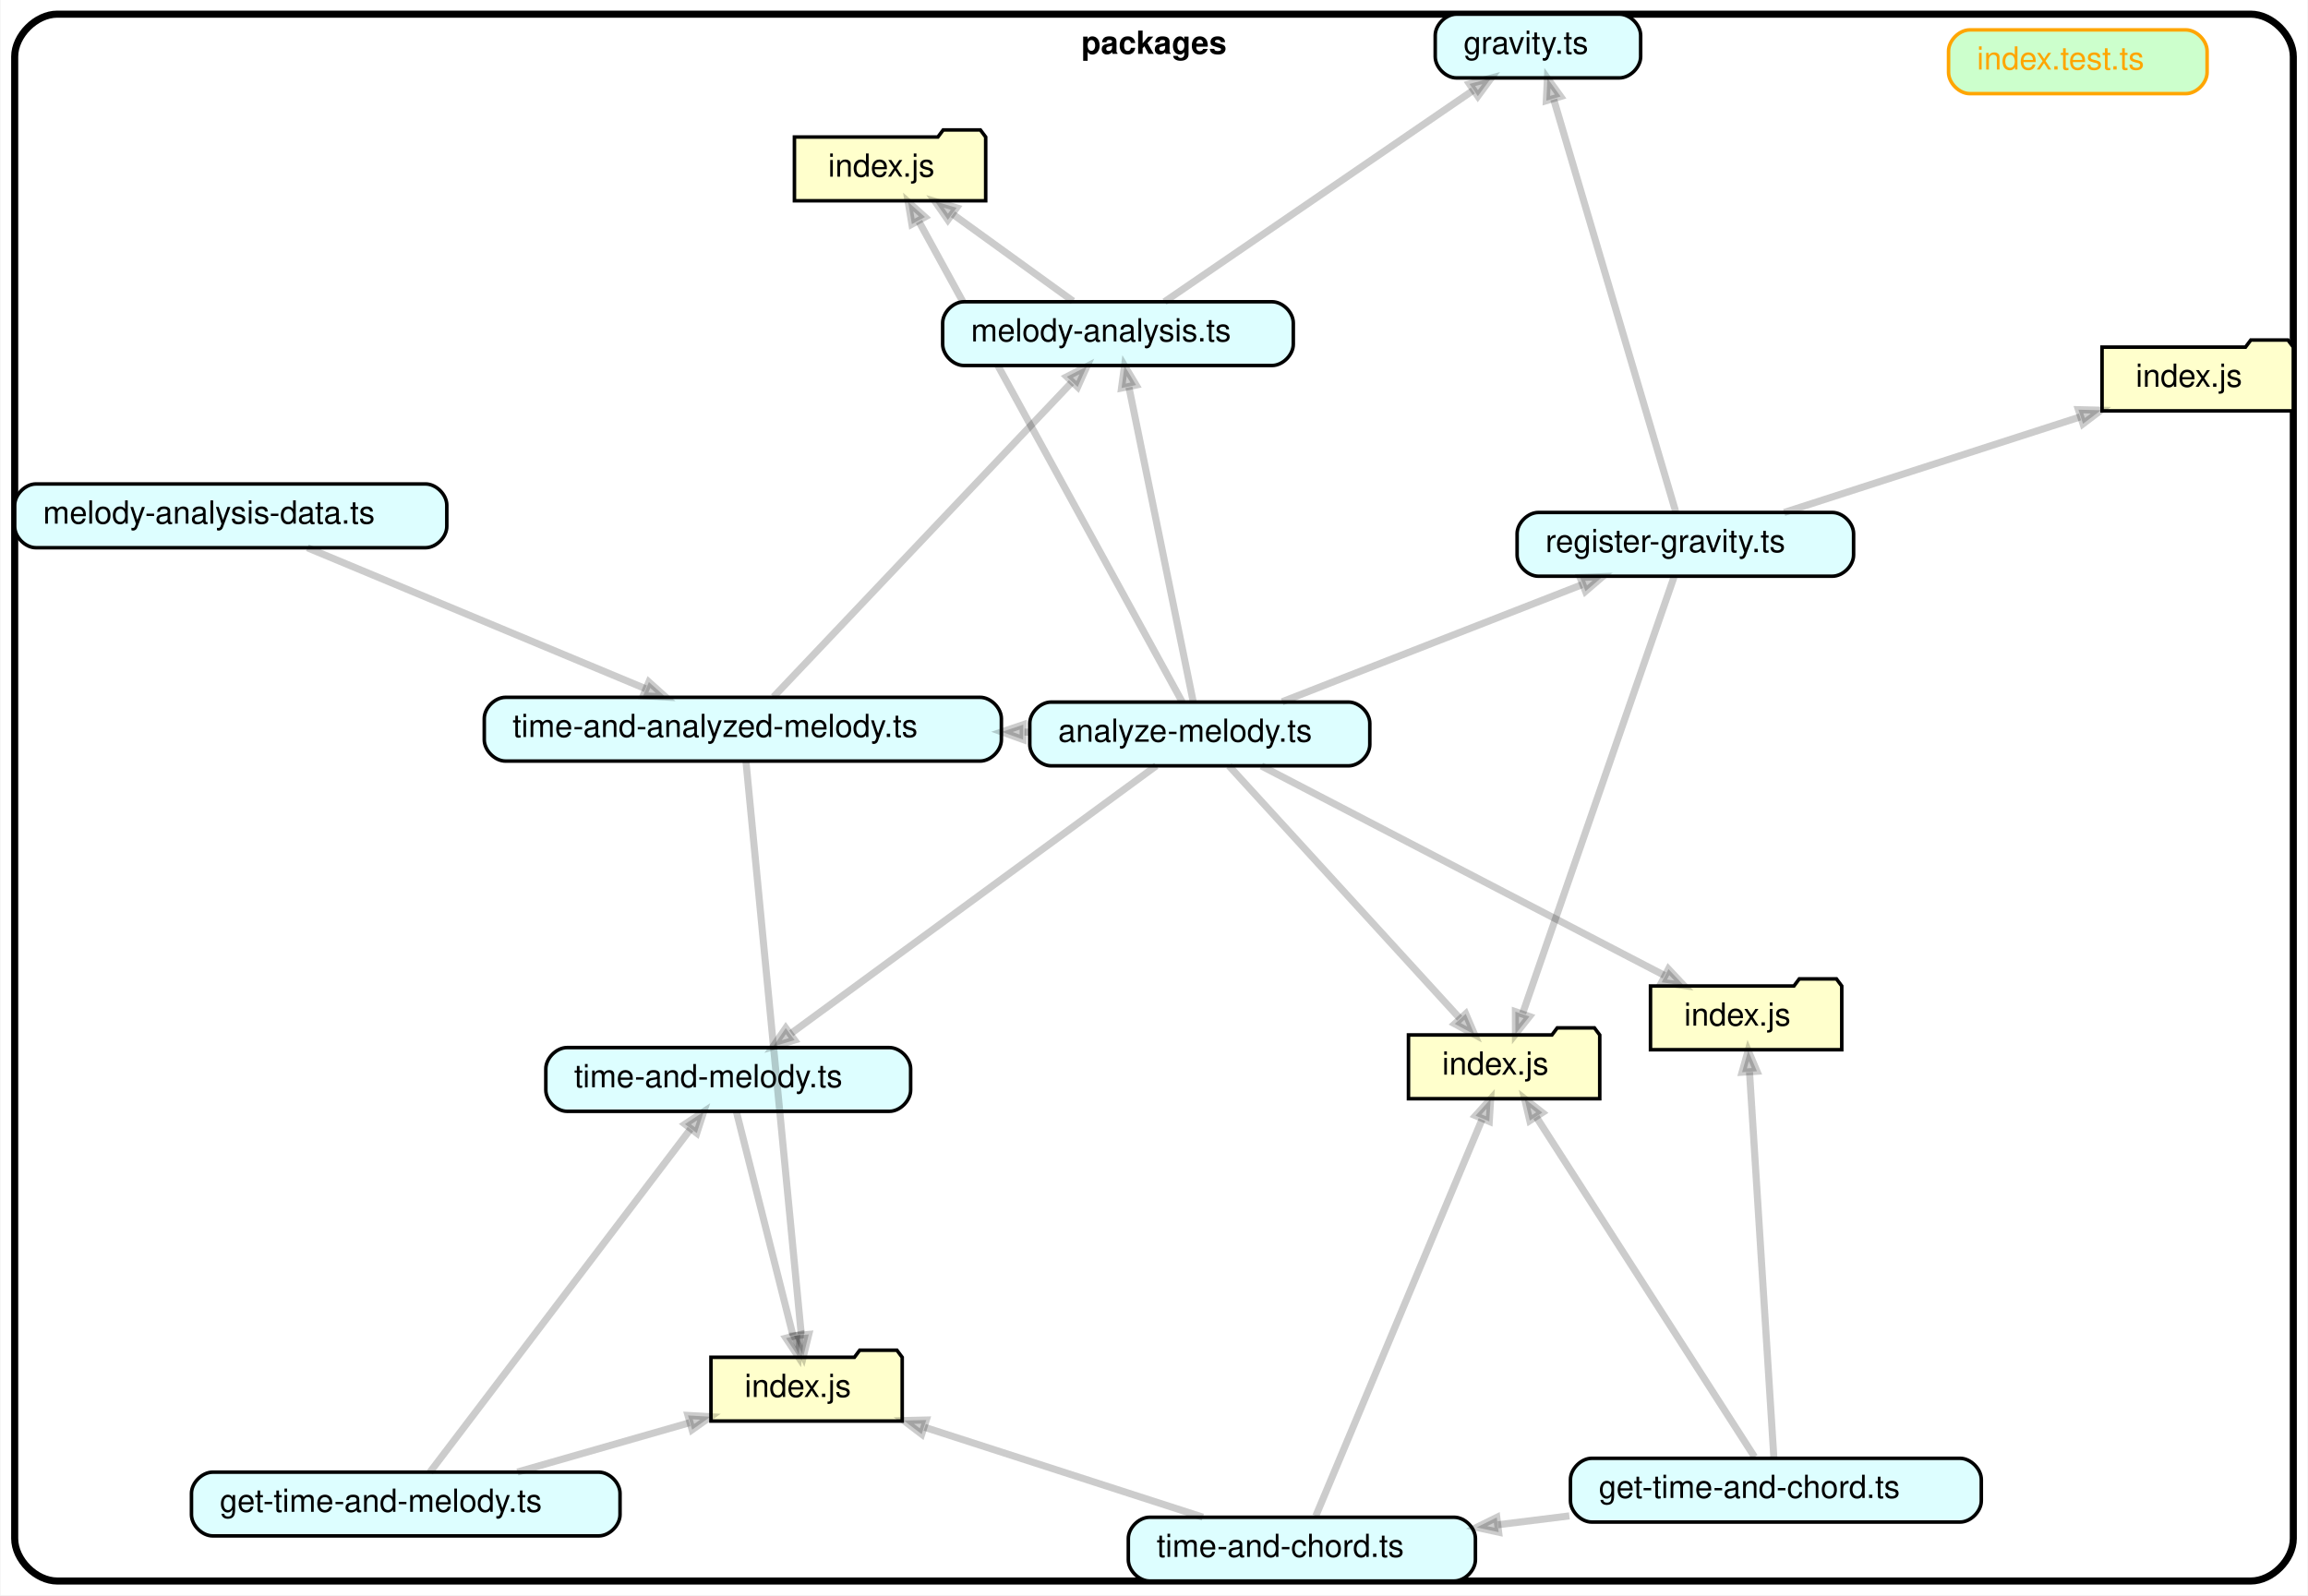
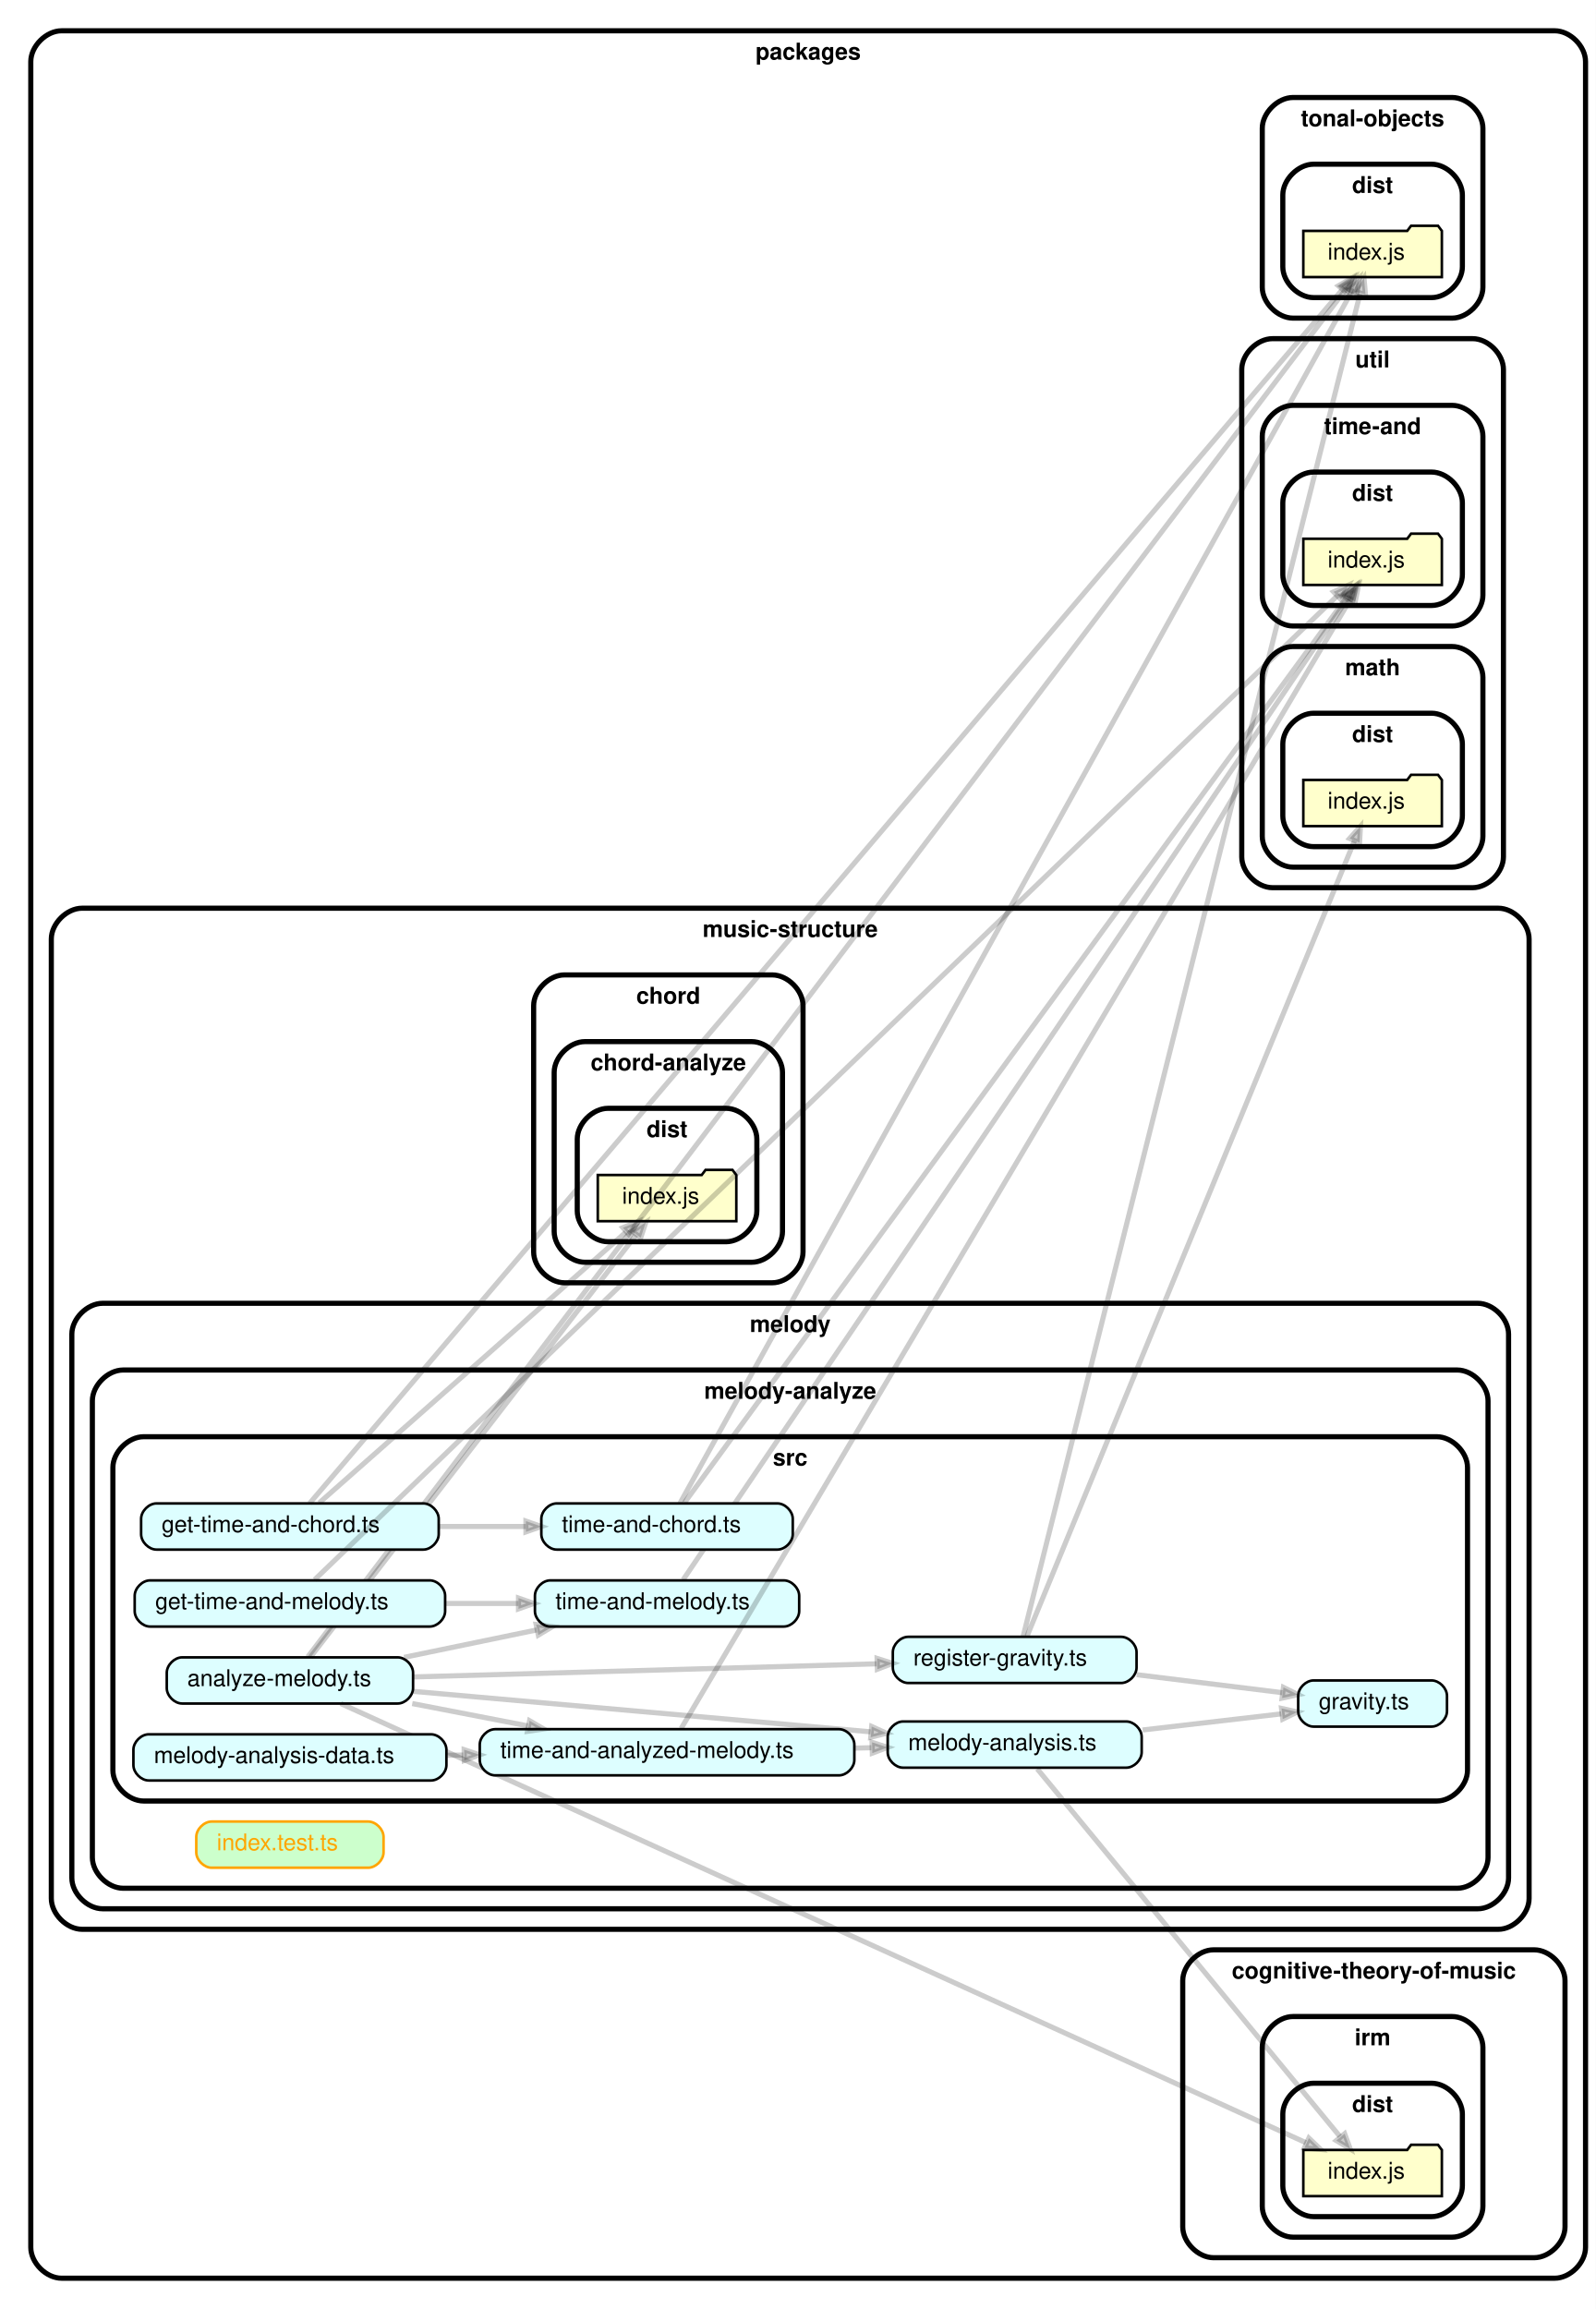
- <svg xmlns="http://www.w3.org/2000/svg" xmlns:xlink="http://www.w3.org/1999/xlink" width="651pt" height="450pt" viewBox="0.00 0.00 651.34 450.44">
-   <g id="graph0" class="graph" transform="scale(1 1) rotate(0) translate(4 446.44)">
-     <polygon fill="white" stroke="transparent" points="-4,4 -4,-446.44 647.34,-446.44 647.34,4 -4,4" />
+ <svg xmlns="http://www.w3.org/2000/svg" xmlns:xlink="http://www.w3.org/1999/xlink" width="622pt" height="900pt" viewBox="0.00 0.00 622.00 900.00">
+   <g id="graph0" class="graph" transform="scale(1 1) rotate(0) translate(4 896)">
+     <polygon fill="white" stroke="transparent" points="-4,4 -4,-896 618,-896 618,4 -4,4" />
    <g id="clust1" class="cluster">
-       <path fill="#ffffff" stroke="black" stroke-width="2" d="M12,0C12,0 631.34,0 631.34,0 637.34,0 643.34,-6 643.34,-12 643.34,-12 643.34,-430.44 643.34,-430.44 643.34,-436.44 637.34,-442.44 631.34,-442.44 631.34,-442.44 12,-442.44 12,-442.44 6,-442.44 0,-436.44 0,-430.44 0,-430.44 0,-12 0,-12 0,-6 6,0 12,0" />
-       <text text-anchor="middle" x="321.67" y="-431.24" font-family="Helvetica,sans-Serif" font-weight="bold" font-size="9.00">packages</text>
+       <path fill="#ffffff" stroke="black" stroke-width="2" d="M20,-8C20,-8 602,-8 602,-8 608,-8 614,-14 614,-20 614,-20 614,-872 614,-872 614,-878 608,-884 602,-884 602,-884 20,-884 20,-884 14,-884 8,-878 8,-872 8,-872 8,-20 8,-20 8,-14 14,-8 20,-8" />
+       <text text-anchor="middle" x="311" y="-872.8" font-family="Helvetica,sans-Serif" font-weight="bold" font-size="9.00">packages</text>
+     </g>
+     <g id="clust2" class="cluster">
+       <path fill="#ffffff" stroke="black" stroke-width="2" d="M469,-16C469,-16 594,-16 594,-16 600,-16 606,-22 606,-28 606,-28 606,-124 606,-124 606,-130 600,-136 594,-136 594,-136 469,-136 469,-136 463,-136 457,-130 457,-124 457,-124 457,-28 457,-28 457,-22 463,-16 469,-16" />
+       <text text-anchor="middle" x="531.5" y="-124.8" font-family="Helvetica,sans-Serif" font-weight="bold" font-size="9.00">cognitive-theory-of-music</text>
+     </g>
+     <g id="clust3" class="cluster">
+       <path fill="#ffffff" stroke="black" stroke-width="2" d="M500,-24C500,-24 562,-24 562,-24 568,-24 574,-30 574,-36 574,-36 574,-98 574,-98 574,-104 568,-110 562,-110 562,-110 500,-110 500,-110 494,-110 488,-104 488,-98 488,-98 488,-36 488,-36 488,-30 494,-24 500,-24" />
+       <text text-anchor="middle" x="531" y="-98.8" font-family="Helvetica,sans-Serif" font-weight="bold" font-size="9.00">irm</text>
+     </g>
+     <g id="clust4" class="cluster">
+       <path fill="#ffffff" stroke="black" stroke-width="2" d="M508,-32C508,-32 554,-32 554,-32 560,-32 566,-38 566,-44 566,-44 566,-72 566,-72 566,-78 560,-84 554,-84 554,-84 508,-84 508,-84 502,-84 496,-78 496,-72 496,-72 496,-44 496,-44 496,-38 502,-32 508,-32" />
+       <text text-anchor="middle" x="531" y="-72.8" font-family="Helvetica,sans-Serif" font-weight="bold" font-size="9.00">dist</text>
+     </g>
+     <g id="clust5" class="cluster">
+       <path fill="#ffffff" stroke="black" stroke-width="2" d="M28,-144C28,-144 580,-144 580,-144 586,-144 592,-150 592,-156 592,-156 592,-530 592,-530 592,-536 586,-542 580,-542 580,-542 28,-542 28,-542 22,-542 16,-536 16,-530 16,-530 16,-156 16,-156 16,-150 22,-144 28,-144" />
+       <text text-anchor="middle" x="304" y="-530.8" font-family="Helvetica,sans-Serif" font-weight="bold" font-size="9.00">music-structure</text>
+     </g>
+     <g id="clust6" class="cluster">
+       <path fill="#ffffff" stroke="black" stroke-width="2" d="M216,-396C216,-396 297,-396 297,-396 303,-396 309,-402 309,-408 309,-408 309,-504 309,-504 309,-510 303,-516 297,-516 297,-516 216,-516 216,-516 210,-516 204,-510 204,-504 204,-504 204,-408 204,-408 204,-402 210,-396 216,-396" />
+       <text text-anchor="middle" x="256.5" y="-504.8" font-family="Helvetica,sans-Serif" font-weight="bold" font-size="9.00">chord</text>
+     </g>
+     <g id="clust7" class="cluster">
+       <path fill="#ffffff" stroke="black" stroke-width="2" d="M224,-404C224,-404 289,-404 289,-404 295,-404 301,-410 301,-416 301,-416 301,-478 301,-478 301,-484 295,-490 289,-490 289,-490 224,-490 224,-490 218,-490 212,-484 212,-478 212,-478 212,-416 212,-416 212,-410 218,-404 224,-404" />
+       <text text-anchor="middle" x="256.5" y="-478.8" font-family="Helvetica,sans-Serif" font-weight="bold" font-size="9.00">chord-analyze</text>
+     </g>
+     <g id="clust8" class="cluster">
+       <path fill="#ffffff" stroke="black" stroke-width="2" d="M233,-412C233,-412 279,-412 279,-412 285,-412 291,-418 291,-424 291,-424 291,-452 291,-452 291,-458 285,-464 279,-464 279,-464 233,-464 233,-464 227,-464 221,-458 221,-452 221,-452 221,-424 221,-424 221,-418 227,-412 233,-412" />
+       <text text-anchor="middle" x="256" y="-452.8" font-family="Helvetica,sans-Serif" font-weight="bold" font-size="9.00">dist</text>
+     </g>
+     <g id="clust9" class="cluster">
+       <path fill="#ffffff" stroke="black" stroke-width="2" d="M36,-152C36,-152 572,-152 572,-152 578,-152 584,-158 584,-164 584,-164 584,-376 584,-376 584,-382 578,-388 572,-388 572,-388 36,-388 36,-388 30,-388 24,-382 24,-376 24,-376 24,-164 24,-164 24,-158 30,-152 36,-152" />
+       <text text-anchor="middle" x="304" y="-376.8" font-family="Helvetica,sans-Serif" font-weight="bold" font-size="9.00">melody</text>
+     </g>
+     <g id="clust10" class="cluster">
+       <path fill="#ffffff" stroke="black" stroke-width="2" d="M44,-160C44,-160 564,-160 564,-160 570,-160 576,-166 576,-172 576,-172 576,-350 576,-350 576,-356 570,-362 564,-362 564,-362 44,-362 44,-362 38,-362 32,-356 32,-350 32,-350 32,-172 32,-172 32,-166 38,-160 44,-160" />
+       <text text-anchor="middle" x="304" y="-350.8" font-family="Helvetica,sans-Serif" font-weight="bold" font-size="9.00">melody-analyze</text>
+     </g>
+     <g id="clust11" class="cluster">
+       <path fill="#ffffff" stroke="black" stroke-width="2" d="M52,-194C52,-194 556,-194 556,-194 562,-194 568,-200 568,-206 568,-206 568,-324 568,-324 568,-330 562,-336 556,-336 556,-336 52,-336 52,-336 46,-336 40,-330 40,-324 40,-324 40,-206 40,-206 40,-200 46,-194 52,-194" />
+       <text text-anchor="middle" x="304" y="-324.8" font-family="Helvetica,sans-Serif" font-weight="bold" font-size="9.00">src</text>
+     </g>
+     <g id="clust12" class="cluster">
+       <path fill="#ffffff" stroke="black" stroke-width="2" d="M500,-772C500,-772 562,-772 562,-772 568,-772 574,-778 574,-784 574,-784 574,-846 574,-846 574,-852 568,-858 562,-858 562,-858 500,-858 500,-858 494,-858 488,-852 488,-846 488,-846 488,-784 488,-784 488,-778 494,-772 500,-772" />
+       <text text-anchor="middle" x="531" y="-846.8" font-family="Helvetica,sans-Serif" font-weight="bold" font-size="9.00">tonal-objects</text>
+     </g>
+     <g id="clust13" class="cluster">
+       <path fill="#ffffff" stroke="black" stroke-width="2" d="M508,-780C508,-780 554,-780 554,-780 560,-780 566,-786 566,-792 566,-792 566,-820 566,-820 566,-826 560,-832 554,-832 554,-832 508,-832 508,-832 502,-832 496,-826 496,-820 496,-820 496,-792 496,-792 496,-786 502,-780 508,-780" />
+       <text text-anchor="middle" x="531" y="-820.8" font-family="Helvetica,sans-Serif" font-weight="bold" font-size="9.00">dist</text>
+     </g>
+     <g id="clust14" class="cluster">
+       <path fill="#ffffff" stroke="black" stroke-width="2" d="M492,-550C492,-550 570,-550 570,-550 576,-550 582,-556 582,-562 582,-562 582,-752 582,-752 582,-758 576,-764 570,-764 570,-764 492,-764 492,-764 486,-764 480,-758 480,-752 480,-752 480,-562 480,-562 480,-556 486,-550 492,-550" />
+       <text text-anchor="middle" x="531" y="-752.8" font-family="Helvetica,sans-Serif" font-weight="bold" font-size="9.00">util</text>
+     </g>
+     <g id="clust15" class="cluster">
+       <path fill="#ffffff" stroke="black" stroke-width="2" d="M500,-558C500,-558 562,-558 562,-558 568,-558 574,-564 574,-570 574,-570 574,-632 574,-632 574,-638 568,-644 562,-644 562,-644 500,-644 500,-644 494,-644 488,-638 488,-632 488,-632 488,-570 488,-570 488,-564 494,-558 500,-558" />
+       <text text-anchor="middle" x="531" y="-632.8" font-family="Helvetica,sans-Serif" font-weight="bold" font-size="9.00">math</text>
+     </g>
+     <g id="clust16" class="cluster">
+       <path fill="#ffffff" stroke="black" stroke-width="2" d="M508,-566C508,-566 554,-566 554,-566 560,-566 566,-572 566,-578 566,-578 566,-606 566,-606 566,-612 560,-618 554,-618 554,-618 508,-618 508,-618 502,-618 496,-612 496,-606 496,-606 496,-578 496,-578 496,-572 502,-566 508,-566" />
+       <text text-anchor="middle" x="531" y="-606.8" font-family="Helvetica,sans-Serif" font-weight="bold" font-size="9.00">dist</text>
+     </g>
+     <g id="clust17" class="cluster">
+       <path fill="#ffffff" stroke="black" stroke-width="2" d="M500,-652C500,-652 562,-652 562,-652 568,-652 574,-658 574,-664 574,-664 574,-726 574,-726 574,-732 568,-738 562,-738 562,-738 500,-738 500,-738 494,-738 488,-732 488,-726 488,-726 488,-664 488,-664 488,-658 494,-652 500,-652" />
+       <text text-anchor="middle" x="531" y="-726.8" font-family="Helvetica,sans-Serif" font-weight="bold" font-size="9.00">time-and</text>
+     </g>
+     <g id="clust18" class="cluster">
+       <path fill="#ffffff" stroke="black" stroke-width="2" d="M508,-660C508,-660 554,-660 554,-660 560,-660 566,-666 566,-672 566,-672 566,-700 566,-700 566,-706 560,-712 554,-712 554,-712 508,-712 508,-712 502,-712 496,-706 496,-700 496,-700 496,-672 496,-672 496,-666 502,-660 508,-660" />
+       <text text-anchor="middle" x="531" y="-700.8" font-family="Helvetica,sans-Serif" font-weight="bold" font-size="9.00">dist</text>
    </g>
    <g id="node1" class="node">
      <g id="a_node1">
        <a xlink:href="packages/cognitive-theory-of-music/irm/dist/index.js" xlink:title="index.js">
-           <polygon fill="#ffffcc" stroke="black" points="274.15,-407.75 272.65,-409.75 262.15,-409.75 260.65,-407.75 220.15,-407.75 220.15,-389.75 274.15,-389.75 274.15,-407.75" />
-           <text text-anchor="start" x="229.65" y="-396.55" font-family="Helvetica,sans-Serif" font-size="9.00">index.js</text>
+           <polygon fill="#ffffcc" stroke="black" points="558,-58 556.5,-60 546,-60 544.5,-58 504,-58 504,-40 558,-40 558,-58" />
+           <text text-anchor="start" x="513.5" y="-46.8" font-family="Helvetica,sans-Serif" font-size="9.00">index.js</text>
        </a>
      </g>
    </g>
    <g id="node2" class="node">
      <g id="a_node2">
        <a xlink:href="packages/music-structure/chord/chord-analyze/dist/index.js" xlink:title="index.js">
-           <polygon fill="#ffffcc" stroke="black" points="515.85,-168.02 514.35,-170.02 503.85,-170.02 502.35,-168.02 461.85,-168.02 461.85,-150.02 515.85,-150.02 515.85,-168.02" />
-           <text text-anchor="start" x="471.35" y="-156.82" font-family="Helvetica,sans-Serif" font-size="9.00">index.js</text>
+           <polygon fill="#ffffcc" stroke="black" points="283,-438 281.5,-440 271,-440 269.5,-438 229,-438 229,-420 283,-420 283,-438" />
+           <text text-anchor="start" x="238.5" y="-426.8" font-family="Helvetica,sans-Serif" font-size="9.00">index.js</text>
        </a>
      </g>
    </g>
    <g id="node3" class="node">
      <g id="a_node3">
        <a xlink:href="packages/music-structure/melody/melody-analyze/index.test.ts" xlink:title="no-orphans">
-           <path fill="#ccffcc" stroke="orange" d="M613,-438C613,-438 552,-438 552,-438 549,-438 546,-435 546,-432 546,-432 546,-426 546,-426 546,-423 549,-420 552,-420 552,-420 613,-420 613,-420 616,-420 619,-423 619,-426 619,-426 619,-432 619,-432 619,-435 616,-438 613,-438" />
-           <text text-anchor="start" x="554" y="-426.8" font-family="Helvetica,sans-Serif" font-size="9.00" fill="orange">index.test.ts</text>
+           <path fill="#ccffcc" stroke="orange" d="M139.5,-186C139.5,-186 78.5,-186 78.5,-186 75.5,-186 72.5,-183 72.5,-180 72.5,-180 72.5,-174 72.5,-174 72.5,-171 75.5,-168 78.5,-168 78.5,-168 139.5,-168 139.5,-168 142.5,-168 145.5,-171 145.5,-174 145.5,-174 145.5,-180 145.5,-180 145.5,-183 142.5,-186 139.5,-186" />
+           <text text-anchor="start" x="80.5" y="-174.8" font-family="Helvetica,sans-Serif" font-size="9.00" fill="orange">index.test.ts</text>
        </a>
      </g>
    </g>
    <g id="node4" class="node">
      <g id="a_node4">
        <a xlink:href="packages/music-structure/melody/melody-analyze/src/analyze-melody.ts" xlink:title="analyze-melody.ts">
-           <path fill="#ddfeff" stroke="black" d="M376.6,-248.19C376.6,-248.19 292.6,-248.19 292.6,-248.19 289.6,-248.19 286.6,-245.19 286.6,-242.19 286.6,-242.19 286.6,-236.19 286.6,-236.19 286.6,-233.19 289.6,-230.19 292.6,-230.19 292.6,-230.19 376.6,-230.19 376.6,-230.19 379.6,-230.19 382.6,-233.19 382.6,-236.19 382.6,-236.19 382.6,-242.19 382.6,-242.19 382.6,-245.19 379.6,-248.19 376.6,-248.19" />
-           <text text-anchor="start" x="294.6" y="-236.99" font-family="Helvetica,sans-Serif" font-size="9.00">analyze-melody.ts</text>
+           <path fill="#ddfeff" stroke="black" d="M151,-250C151,-250 67,-250 67,-250 64,-250 61,-247 61,-244 61,-244 61,-238 61,-238 61,-235 64,-232 67,-232 67,-232 151,-232 151,-232 154,-232 157,-235 157,-238 157,-238 157,-244 157,-244 157,-247 154,-250 151,-250" />
+           <text text-anchor="start" x="69" y="-238.8" font-family="Helvetica,sans-Serif" font-size="9.00">analyze-melody.ts</text>
        </a>
      </g>
    </g>
    <g id="edge6" class="edge">
-       <path fill="none" stroke="#000000" stroke-width="2" stroke-opacity="0.2" d="M329.64,-248.23C315.22,-274.54 273.15,-351.31 255.31,-383.87" />
-       <polygon fill="#000000" fill-opacity="0.2" stroke="#000000" stroke-width="2" stroke-opacity="0.2" points="253.31,-383.14 252.27,-389.41 257,-385.16 253.31,-383.14" />
+       <path fill="none" stroke="#000000" stroke-width="2" stroke-opacity="0.2" d="M128.79,-232C197.71,-200.64 427.26,-96.2 505,-60.83" />
+       <polygon fill="#000000" fill-opacity="0.2" stroke="#000000" stroke-width="2" stroke-opacity="0.2" points="506.17,-62.6 510.76,-58.21 504.43,-58.78 506.17,-62.6" />
    </g>
    <g id="edge5" class="edge">
-       <path fill="none" stroke="#000000" stroke-width="2" stroke-opacity="0.2" d="M351.99,-230.15C379.88,-215.66 434.62,-187.21 465.75,-171.03" />
-       <polygon fill="#000000" fill-opacity="0.2" stroke="#000000" stroke-width="2" stroke-opacity="0.2" points="466.92,-172.79 471.28,-168.15 464.99,-169.06 466.92,-172.79" />
+       <path fill="none" stroke="#000000" stroke-width="2" stroke-opacity="0.2" d="M116.99,-250.07C140.29,-280.27 215.37,-377.62 243.88,-414.58" />
+       <polygon fill="#000000" fill-opacity="0.2" stroke="#000000" stroke-width="2" stroke-opacity="0.2" points="242.41,-416.11 247.73,-419.58 245.73,-413.55 242.41,-416.11" />
    </g>
    <g id="node5" class="node">
      <g id="a_node5">
        <a xlink:href="packages/music-structure/melody/melody-analyze/src/melody-analysis.ts" xlink:title="melody-analysis.ts">
-           <path fill="#ddfeff" stroke="black" d="M355,-361.23C355,-361.23 268,-361.23 268,-361.23 265,-361.23 262,-358.23 262,-355.23 262,-355.23 262,-349.23 262,-349.23 262,-346.23 265,-343.23 268,-343.23 268,-343.23 355,-343.23 355,-343.23 358,-343.23 361,-346.23 361,-349.23 361,-349.23 361,-355.23 361,-355.23 361,-358.23 358,-361.23 355,-361.23" />
-           <text text-anchor="start" x="270" y="-350.03" font-family="Helvetica,sans-Serif" font-size="9.00">melody-analysis.ts</text>
+           <path fill="#ddfeff" stroke="black" d="M435,-225C435,-225 348,-225 348,-225 345,-225 342,-222 342,-219 342,-219 342,-213 342,-213 342,-210 345,-207 348,-207 348,-207 435,-207 435,-207 438,-207 441,-210 441,-213 441,-213 441,-219 441,-219 441,-222 438,-225 435,-225" />
+           <text text-anchor="start" x="350" y="-213.8" font-family="Helvetica,sans-Serif" font-size="9.00">melody-analysis.ts</text>
        </a>
      </g>
    </g>
    <g id="edge1" class="edge">
-       <path fill="none" stroke="#000000" stroke-width="2" stroke-opacity="0.2" d="M332.71,-248.44C328.73,-267.92 319.46,-313.29 314.6,-337.07" />
-       <polygon fill="#000000" fill-opacity="0.2" stroke="#000000" stroke-width="2" stroke-opacity="0.2" points="312.5,-336.87 313.35,-343.17 316.61,-337.71 312.5,-336.87" />
+       <path fill="none" stroke="#000000" stroke-width="2" stroke-opacity="0.2" d="M157.24,-236.73C206.61,-232.36 283.26,-225.58 335.33,-220.97" />
+       <polygon fill="#000000" fill-opacity="0.2" stroke="#000000" stroke-width="2" stroke-opacity="0.2" points="335.76,-223.04 341.55,-220.42 335.39,-218.86 335.76,-223.04" />
    </g>
    <g id="node6" class="node">
      <g id="a_node6">
        <a xlink:href="packages/music-structure/melody/melody-analyze/src/register-gravity.ts" xlink:title="register-gravity.ts">
-           <path fill="#ddfeff" stroke="black" d="M513.19,-301.73C513.19,-301.73 430.19,-301.73 430.19,-301.73 427.19,-301.73 424.19,-298.73 424.19,-295.73 424.19,-295.73 424.19,-289.73 424.19,-289.73 424.19,-286.73 427.19,-283.73 430.19,-283.73 430.19,-283.73 513.19,-283.73 513.19,-283.73 516.19,-283.73 519.19,-286.73 519.19,-289.73 519.19,-289.73 519.19,-295.73 519.19,-295.73 519.19,-298.73 516.19,-301.73 513.19,-301.73" />
-           <text text-anchor="start" x="432.19" y="-290.53" font-family="Helvetica,sans-Serif" font-size="9.00">register-gravity.ts</text>
+           <path fill="#ddfeff" stroke="black" d="M433,-258C433,-258 350,-258 350,-258 347,-258 344,-255 344,-252 344,-252 344,-246 344,-246 344,-243 347,-240 350,-240 350,-240 433,-240 433,-240 436,-240 439,-243 439,-246 439,-246 439,-252 439,-252 439,-255 436,-258 433,-258" />
+           <text text-anchor="start" x="352" y="-246.8" font-family="Helvetica,sans-Serif" font-size="9.00">register-gravity.ts</text>
        </a>
      </g>
    </g>
    <g id="edge2" class="edge">
-       <path fill="none" stroke="#000000" stroke-width="2" stroke-opacity="0.2" d="M357.85,-248.28C381.19,-257.39 417.21,-271.46 442.47,-281.32" />
-       <polygon fill="#000000" fill-opacity="0.2" stroke="#000000" stroke-width="2" stroke-opacity="0.2" points="441.97,-283.38 448.32,-283.61 443.5,-279.47 441.97,-283.38" />
+       <path fill="none" stroke="#000000" stroke-width="2" stroke-opacity="0.2" d="M157.24,-242.37C207.37,-243.79 285.62,-246 337.71,-247.48" />
+       <polygon fill="#000000" fill-opacity="0.2" stroke="#000000" stroke-width="2" stroke-opacity="0.2" points="337.87,-249.58 343.93,-247.65 337.99,-245.38 337.87,-249.58" />
    </g>
    <g id="node7" class="node">
      <g id="a_node7">
        <a xlink:href="packages/music-structure/melody/melody-analyze/src/time-and-analyzed-melody.ts" xlink:title="time-and-analyzed-melody.ts">
-           <path fill="#ddfeff" stroke="black" d="M272.58,-249.53C272.58,-249.53 138.58,-249.53 138.58,-249.53 135.58,-249.53 132.58,-246.53 132.58,-243.53 132.58,-243.53 132.58,-237.53 132.58,-237.53 132.58,-234.53 135.58,-231.53 138.58,-231.53 138.58,-231.53 272.58,-231.53 272.58,-231.53 275.58,-231.53 278.58,-234.53 278.58,-237.53 278.58,-237.53 278.58,-243.53 278.58,-243.53 278.58,-246.53 275.58,-249.53 272.58,-249.53" />
-           <text text-anchor="start" x="140.58" y="-238.33" font-family="Helvetica,sans-Serif" font-size="9.00">time-and-analyzed-melody.ts</text>
+           <path fill="#ddfeff" stroke="black" d="M323,-222C323,-222 189,-222 189,-222 186,-222 183,-219 183,-216 183,-216 183,-210 183,-210 183,-207 186,-204 189,-204 189,-204 323,-204 323,-204 326,-204 329,-207 329,-210 329,-210 329,-216 329,-216 329,-219 326,-222 323,-222" />
+           <text text-anchor="start" x="191" y="-210.8" font-family="Helvetica,sans-Serif" font-size="9.00">time-and-analyzed-melody.ts</text>
        </a>
      </g>
    </g>
    <g id="edge3" class="edge">
-       <path fill="none" stroke="#000000" stroke-width="2" stroke-opacity="0.2" d="M286.56,-239.69C286.07,-239.7 285.59,-239.7 285.1,-239.71" />
-       <polygon fill="#000000" fill-opacity="0.2" stroke="#000000" stroke-width="2" stroke-opacity="0.2" points="284.7,-237.61 278.72,-239.77 284.75,-241.81 284.7,-237.61" />
+       <path fill="none" stroke="#000000" stroke-width="2" stroke-opacity="0.2" d="M156.68,-231.99C171.02,-229.22 186.91,-226.15 201.67,-223.3" />
+       <polygon fill="#000000" fill-opacity="0.2" stroke="#000000" stroke-width="2" stroke-opacity="0.2" points="202.42,-225.29 207.91,-222.09 201.62,-221.17 202.42,-225.29" />
    </g>
    <g id="node8" class="node">
      <g id="a_node8">
        <a xlink:href="packages/music-structure/melody/melody-analyze/src/time-and-melody.ts" xlink:title="time-and-melody.ts">
-           <path fill="#ddfeff" stroke="black" d="M246.96,-150.63C246.96,-150.63 155.96,-150.63 155.96,-150.63 152.96,-150.63 149.96,-147.63 149.96,-144.63 149.96,-144.63 149.96,-138.63 149.96,-138.63 149.96,-135.63 152.96,-132.63 155.96,-132.63 155.96,-132.63 246.96,-132.63 246.96,-132.63 249.96,-132.63 252.96,-135.63 252.96,-138.63 252.96,-138.63 252.96,-144.63 252.96,-144.63 252.96,-147.63 249.96,-150.63 246.96,-150.63" />
-           <text text-anchor="start" x="157.96" y="-139.43" font-family="Helvetica,sans-Serif" font-size="9.00">time-and-melody.ts</text>
+           <path fill="#ddfeff" stroke="black" d="M301.5,-280C301.5,-280 210.5,-280 210.5,-280 207.5,-280 204.5,-277 204.5,-274 204.5,-274 204.5,-268 204.5,-268 204.5,-265 207.5,-262 210.5,-262 210.5,-262 301.5,-262 301.5,-262 304.5,-262 307.5,-265 307.5,-268 307.5,-268 307.5,-274 307.5,-274 307.5,-277 304.5,-280 301.5,-280" />
+           <text text-anchor="start" x="212.5" y="-268.8" font-family="Helvetica,sans-Serif" font-size="9.00">time-and-melody.ts</text>
        </a>
      </g>
    </g>
    <g id="edge4" class="edge">
-       <path fill="none" stroke="#000000" stroke-width="2" stroke-opacity="0.2" d="M322.31,-230.19C298.65,-212.85 246.69,-174.78 219.25,-154.67" />
-       <polygon fill="#000000" fill-opacity="0.2" stroke="#000000" stroke-width="2" stroke-opacity="0.2" points="220.19,-152.75 214.11,-150.9 217.7,-156.14 220.19,-152.75" />
+       <path fill="none" stroke="#000000" stroke-width="2" stroke-opacity="0.2" d="M153.5,-250C169.78,-253.37 188.38,-257.22 205.18,-260.69" />
+       <polygon fill="#000000" fill-opacity="0.2" stroke="#000000" stroke-width="2" stroke-opacity="0.2" points="204.97,-262.79 211.28,-261.95 205.83,-258.68 204.97,-262.79" />
    </g>
    <g id="node9" class="node">
      <g id="a_node9">
        <a xlink:href="packages/tonal-objects/dist/index.js" xlink:title="index.js">
-           <polygon fill="#ffffcc" stroke="black" points="447.52,-154.19 446.02,-156.19 435.52,-156.19 434.02,-154.19 393.52,-154.19 393.52,-136.19 447.52,-136.19 447.52,-154.19" />
-           <text text-anchor="start" x="403.02" y="-142.99" font-family="Helvetica,sans-Serif" font-size="9.00">index.js</text>
+           <polygon fill="#ffffcc" stroke="black" points="558,-806 556.5,-808 546,-808 544.5,-806 504,-806 504,-788 558,-788 558,-806" />
+           <text text-anchor="start" x="513.5" y="-794.8" font-family="Helvetica,sans-Serif" font-size="9.00">index.js</text>
        </a>
      </g>
    </g>
    <g id="edge7" class="edge">
-       <path fill="none" stroke="#000000" stroke-width="2" stroke-opacity="0.2" d="M342.83,-230.18C357.94,-213.66 390.13,-178.43 407.97,-158.92" />
-       <polygon fill="#000000" fill-opacity="0.2" stroke="#000000" stroke-width="2" stroke-opacity="0.2" points="409.68,-160.16 412.18,-154.31 406.58,-157.33 409.68,-160.16" />
+       <path fill="none" stroke="#000000" stroke-width="2" stroke-opacity="0.2" d="M115.97,-250.19C165.16,-314.99 459.69,-703.04 520.15,-782.71" />
+       <polygon fill="#000000" fill-opacity="0.2" stroke="#000000" stroke-width="2" stroke-opacity="0.2" points="518.8,-784.39 524.1,-787.9 522.14,-781.86 518.8,-784.39" />
    </g>
    <g id="edge15" class="edge">
-       <path fill="none" stroke="#000000" stroke-width="2" stroke-opacity="0.2" d="M298.79,-361.42C289.09,-368.43 275.62,-378.17 264.87,-385.94" />
-       <polygon fill="#000000" fill-opacity="0.2" stroke="#000000" stroke-width="2" stroke-opacity="0.2" points="263.47,-384.36 259.84,-389.58 265.93,-387.76 263.47,-384.36" />
+       <path fill="none" stroke="#000000" stroke-width="2" stroke-opacity="0.2" d="M400.29,-206.54C423.26,-178.64 490.85,-96.54 518.26,-63.26" />
+       <polygon fill="#000000" fill-opacity="0.2" stroke="#000000" stroke-width="2" stroke-opacity="0.2" points="520.11,-64.32 522.3,-58.35 516.86,-61.65 520.11,-64.32" />
    </g>
    <g id="node14" class="node">
      <g id="a_node14">
        <a xlink:href="packages/music-structure/melody/melody-analyze/src/gravity.ts" xlink:title="gravity.ts">
-           <path fill="#ddfeff" stroke="black" d="M453.07,-442.44C453.07,-442.44 407.07,-442.44 407.07,-442.44 404.07,-442.44 401.07,-439.44 401.07,-436.44 401.07,-436.44 401.07,-430.44 401.07,-430.44 401.07,-427.44 404.07,-424.44 407.07,-424.44 407.07,-424.44 453.07,-424.44 453.07,-424.44 456.07,-424.44 459.07,-427.44 459.07,-430.44 459.07,-430.44 459.07,-436.44 459.07,-436.44 459.07,-439.44 456.07,-442.44 453.07,-442.44" />
-           <text text-anchor="start" x="409.07" y="-431.24" font-family="Helvetica,sans-Serif" font-size="9.00">gravity.ts</text>
+           <path fill="#ddfeff" stroke="black" d="M554,-241C554,-241 508,-241 508,-241 505,-241 502,-238 502,-235 502,-235 502,-229 502,-229 502,-226 505,-223 508,-223 508,-223 554,-223 554,-223 557,-223 560,-226 560,-229 560,-229 560,-235 560,-235 560,-238 557,-241 554,-241" />
+           <text text-anchor="start" x="510" y="-229.8" font-family="Helvetica,sans-Serif" font-size="9.00">gravity.ts</text>
        </a>
      </g>
    </g>
    <g id="edge14" class="edge">
-       <path fill="none" stroke="#000000" stroke-width="2" stroke-opacity="0.2" d="M324.64,-361.23C345.83,-375.75 387.6,-404.35 411.71,-420.87" />
-       <polygon fill="#000000" fill-opacity="0.2" stroke="#000000" stroke-width="2" stroke-opacity="0.2" points="410.73,-422.74 416.87,-424.4 413.1,-419.28 410.73,-422.74" />
+       <path fill="none" stroke="#000000" stroke-width="2" stroke-opacity="0.2" d="M441.36,-221.69C459.22,-223.76 479.03,-226.07 495.39,-227.97" />
+       <polygon fill="#000000" fill-opacity="0.2" stroke="#000000" stroke-width="2" stroke-opacity="0.2" points="495.5,-230.1 501.71,-228.71 495.99,-225.93 495.5,-230.1" />
    </g>
    <g id="edge18" class="edge">
-       <path fill="none" stroke="#000000" stroke-width="2" stroke-opacity="0.2" d="M468.49,-283.5C459.91,-258.77 436.34,-190.8 425.77,-160.32" />
-       <polygon fill="#000000" fill-opacity="0.2" stroke="#000000" stroke-width="2" stroke-opacity="0.2" points="427.67,-159.4 423.72,-154.42 423.7,-160.77 427.67,-159.4" />
+       <path fill="none" stroke="#000000" stroke-width="2" stroke-opacity="0.2" d="M394.77,-258.05C410.7,-321.54 505.59,-699.73 526.1,-781.44" />
+       <polygon fill="#000000" fill-opacity="0.2" stroke="#000000" stroke-width="2" stroke-opacity="0.2" points="524.15,-782.31 527.65,-787.62 528.22,-781.28 524.15,-782.31" />
    </g>
    <g id="edge16" class="edge">
-       <path fill="none" stroke="#000000" stroke-width="2" stroke-opacity="0.2" d="M468.96,-301.96C461.93,-325.72 443.17,-389.16 434.53,-418.35" />
-       <polygon fill="#000000" fill-opacity="0.2" stroke="#000000" stroke-width="2" stroke-opacity="0.2" points="432.44,-418.01 432.75,-424.36 436.47,-419.2 432.44,-418.01" />
+       <path fill="none" stroke="#000000" stroke-width="2" stroke-opacity="0.2" d="M439.05,-243.24C457.65,-240.95 478.67,-238.35 495.82,-236.23" />
+       <polygon fill="#000000" fill-opacity="0.2" stroke="#000000" stroke-width="2" stroke-opacity="0.2" points="496.25,-238.29 501.95,-235.47 495.73,-234.12 496.25,-238.29" />
    </g>
    <g id="node16" class="node">
      <g id="a_node16">
        <a xlink:href="packages/util/math/dist/index.js" xlink:title="index.js">
-           <polygon fill="#ffffcc" stroke="black" points="643.34,-348.42 641.84,-350.42 631.34,-350.42 629.84,-348.42 589.34,-348.42 589.34,-330.42 643.34,-330.42 643.34,-348.42" />
-           <text text-anchor="start" x="598.84" y="-337.22" font-family="Helvetica,sans-Serif" font-size="9.00">index.js</text>
+           <polygon fill="#ffffcc" stroke="black" points="558,-592 556.5,-594 546,-594 544.5,-592 504,-592 504,-574 558,-574 558,-592" />
+           <text text-anchor="start" x="513.5" y="-580.8" font-family="Helvetica,sans-Serif" font-size="9.00">index.js</text>
        </a>
      </g>
    </g>
    <g id="edge17" class="edge">
-       <path fill="none" stroke="#000000" stroke-width="2" stroke-opacity="0.2" d="M499.58,-301.73C523.45,-309.44 557.85,-320.54 583.13,-328.7" />
-       <polygon fill="#000000" fill-opacity="0.2" stroke="#000000" stroke-width="2" stroke-opacity="0.2" points="582.67,-330.76 589.03,-330.6 583.96,-326.76 582.67,-330.76" />
+       <path fill="none" stroke="#000000" stroke-width="2" stroke-opacity="0.2" d="M396.32,-258.28C415.4,-304.64 500.4,-511.1 523.94,-568.28" />
+       <polygon fill="#000000" fill-opacity="0.2" stroke="#000000" stroke-width="2" stroke-opacity="0.2" points="522.04,-569.17 526.26,-573.92 525.92,-567.57 522.04,-569.17" />
    </g>
    <g id="edge19" class="edge">
-       <path fill="none" stroke="#000000" stroke-width="2" stroke-opacity="0.2" d="M214.25,-249.67C232.79,-269.22 276.41,-315.22 298.37,-338.39" />
-       <polygon fill="#000000" fill-opacity="0.2" stroke="#000000" stroke-width="2" stroke-opacity="0.2" points="297.06,-340.06 302.71,-342.96 300.11,-337.17 297.06,-340.06" />
+       <path fill="none" stroke="#000000" stroke-width="2" stroke-opacity="0.2" d="M329.22,-214.62C331.37,-214.67 333.51,-214.72 335.64,-214.77" />
+       <polygon fill="#000000" fill-opacity="0.2" stroke="#000000" stroke-width="2" stroke-opacity="0.2" points="335.91,-216.87 341.96,-214.91 336.01,-212.67 335.91,-216.87" />
    </g>
    <g id="node13" class="node">
      <g id="a_node13">
        <a xlink:href="packages/util/time-and/dist/index.js" xlink:title="index.js">
-           <polygon fill="#ffffcc" stroke="black" points="250.58,-63.17 249.08,-65.17 238.58,-65.17 237.08,-63.17 196.58,-63.17 196.58,-45.17 250.58,-45.17 250.58,-63.17" />
-           <text text-anchor="start" x="206.08" y="-51.97" font-family="Helvetica,sans-Serif" font-size="9.00">index.js</text>
+           <polygon fill="#ffffcc" stroke="black" points="558,-686 556.5,-688 546,-688 544.5,-686 504,-686 504,-668 558,-668 558,-686" />
+           <text text-anchor="start" x="513.5" y="-674.8" font-family="Helvetica,sans-Serif" font-size="9.00">index.js</text>
        </a>
      </g>
    </g>
    <g id="edge20" class="edge">
-       <path fill="none" stroke="#000000" stroke-width="2" stroke-opacity="0.2" d="M206.48,-231.28C209.36,-201.42 218.45,-107.25 222.07,-69.78" />
-       <polygon fill="#000000" fill-opacity="0.2" stroke="#000000" stroke-width="2" stroke-opacity="0.2" points="224.2,-69.64 222.68,-63.47 220.02,-69.24 224.2,-69.64" />
+       <path fill="none" stroke="#000000" stroke-width="2" stroke-opacity="0.2" d="M261.49,-222.27C295.73,-280.04 479.79,-590.59 522.25,-662.24" />
+       <polygon fill="#000000" fill-opacity="0.2" stroke="#000000" stroke-width="2" stroke-opacity="0.2" points="520.63,-663.62 525.49,-667.71 524.24,-661.48 520.63,-663.62" />
    </g>
    <g id="edge23" class="edge">
-       <path fill="none" stroke="#000000" stroke-width="2" stroke-opacity="0.2" d="M203.74,-132.6C207.52,-117.67 215.1,-87.69 219.72,-69.43" />
-       <polygon fill="#000000" fill-opacity="0.2" stroke="#000000" stroke-width="2" stroke-opacity="0.2" points="221.84,-69.61 221.28,-63.28 217.77,-68.58 221.84,-69.61" />
+       <path fill="none" stroke="#000000" stroke-width="2" stroke-opacity="0.2" d="M262.26,-280.24C298.11,-333.18 477.34,-597.78 521.27,-662.63" />
+       <polygon fill="#000000" fill-opacity="0.2" stroke="#000000" stroke-width="2" stroke-opacity="0.2" points="519.77,-664.16 524.87,-667.95 523.24,-661.8 519.77,-664.16" />
    </g>
    <g id="node10" class="node">
      <g id="a_node10">
        <a xlink:href="packages/music-structure/melody/melody-analyze/src/get-time-and-chord.ts" xlink:title="get-time-and-chord.ts">
-           <path fill="#ddfeff" stroke="black" d="M549.25,-34.65C549.25,-34.65 445.25,-34.65 445.25,-34.65 442.25,-34.65 439.25,-31.65 439.25,-28.65 439.25,-28.65 439.25,-22.65 439.25,-22.65 439.25,-19.65 442.25,-16.65 445.25,-16.65 445.25,-16.65 549.25,-16.65 549.25,-16.65 552.25,-16.65 555.25,-19.65 555.25,-22.65 555.25,-22.65 555.25,-28.65 555.25,-28.65 555.25,-31.65 552.25,-34.65 549.25,-34.65" />
-           <text text-anchor="start" x="447.25" y="-23.45" font-family="Helvetica,sans-Serif" font-size="9.00">get-time-and-chord.ts</text>
+           <path fill="#ddfeff" stroke="black" d="M161,-310C161,-310 57,-310 57,-310 54,-310 51,-307 51,-304 51,-304 51,-298 51,-298 51,-295 54,-292 57,-292 57,-292 161,-292 161,-292 164,-292 167,-295 167,-298 167,-298 167,-304 167,-304 167,-307 164,-310 161,-310" />
+           <text text-anchor="start" x="59" y="-298.8" font-family="Helvetica,sans-Serif" font-size="9.00">get-time-and-chord.ts</text>
        </a>
      </g>
    </g>
    <g id="edge9" class="edge">
-       <path fill="none" stroke="#000000" stroke-width="2" stroke-opacity="0.2" d="M496.68,-34.82C495.25,-57.37 491.57,-115.76 489.81,-143.7" />
-       <polygon fill="#000000" fill-opacity="0.2" stroke="#000000" stroke-width="2" stroke-opacity="0.2" points="487.71,-143.67 489.43,-149.79 491.9,-143.94 487.71,-143.67" />
+       <path fill="none" stroke="#000000" stroke-width="2" stroke-opacity="0.2" d="M120.43,-310.21C145.72,-332.53 210.4,-389.63 239.91,-415.68" />
+       <polygon fill="#000000" fill-opacity="0.2" stroke="#000000" stroke-width="2" stroke-opacity="0.2" points="238.78,-417.48 244.67,-419.88 241.56,-414.33 238.78,-417.48" />
    </g>
    <g id="edge10" class="edge">
-       <path fill="none" stroke="#000000" stroke-width="2" stroke-opacity="0.2" d="M491.23,-35.03C477.83,-55.91 445.47,-106.31 429.6,-131.04" />
-       <polygon fill="#000000" fill-opacity="0.2" stroke="#000000" stroke-width="2" stroke-opacity="0.2" points="427.77,-130 426.3,-136.18 431.31,-132.27 427.77,-130" />
+       <path fill="none" stroke="#000000" stroke-width="2" stroke-opacity="0.2" d="M116.68,-310.03C167.63,-369.91 456.54,-709.48 519.07,-782.97" />
+       <polygon fill="#000000" fill-opacity="0.2" stroke="#000000" stroke-width="2" stroke-opacity="0.2" points="517.68,-784.59 523.17,-787.8 520.88,-781.87 517.68,-784.59" />
    </g>
    <g id="node11" class="node">
      <g id="a_node11">
        <a xlink:href="packages/music-structure/melody/melody-analyze/src/time-and-chord.ts" xlink:title="time-and-chord.ts">
-           <path fill="#ddfeff" stroke="black" d="M406.42,-18C406.42,-18 320.42,-18 320.42,-18 317.42,-18 314.42,-15 314.42,-12 314.42,-12 314.42,-6 314.42,-6 314.42,-3 317.42,0 320.42,0 320.42,0 406.42,0 406.42,0 409.42,0 412.42,-3 412.42,-6 412.42,-6 412.42,-12 412.42,-12 412.42,-15 409.42,-18 406.42,-18" />
-           <text text-anchor="start" x="322.42" y="-6.8" font-family="Helvetica,sans-Serif" font-size="9.00">time-and-chord.ts</text>
+           <path fill="#ddfeff" stroke="black" d="M299,-310C299,-310 213,-310 213,-310 210,-310 207,-307 207,-304 207,-304 207,-298 207,-298 207,-295 210,-292 213,-292 213,-292 299,-292 299,-292 302,-292 305,-295 305,-298 305,-298 305,-304 305,-304 305,-307 302,-310 299,-310" />
+           <text text-anchor="start" x="215" y="-298.8" font-family="Helvetica,sans-Serif" font-size="9.00">time-and-chord.ts</text>
        </a>
      </g>
    </g>
    <g id="edge8" class="edge">
-       <path fill="none" stroke="#000000" stroke-width="2" stroke-opacity="0.2" d="M438.94,-18.39C432.26,-17.56 425.45,-16.72 418.81,-15.89" />
-       <polygon fill="#000000" fill-opacity="0.2" stroke="#000000" stroke-width="2" stroke-opacity="0.2" points="418.97,-13.79 412.75,-15.14 418.45,-17.96 418.97,-13.79" />
+       <path fill="none" stroke="#000000" stroke-width="2" stroke-opacity="0.2" d="M167.31,-301C178.4,-301 189.98,-301 200.96,-301" />
+       <polygon fill="#000000" fill-opacity="0.2" stroke="#000000" stroke-width="2" stroke-opacity="0.2" points="200.99,-303.1 206.99,-301 200.99,-298.9 200.99,-303.1" />
    </g>
    <g id="edge22" class="edge">
-       <path fill="none" stroke="#000000" stroke-width="2" stroke-opacity="0.2" d="M367.35,-18.36C377.09,-41.6 402.45,-102.1 414.28,-130.31" />
-       <polygon fill="#000000" fill-opacity="0.2" stroke="#000000" stroke-width="2" stroke-opacity="0.2" points="412.46,-131.4 416.72,-136.12 416.33,-129.78 412.46,-131.4" />
+       <path fill="none" stroke="#000000" stroke-width="2" stroke-opacity="0.2" d="M261.01,-310.03C294.14,-369.79 481.72,-708.12 522.98,-782.53" />
+       <polygon fill="#000000" fill-opacity="0.2" stroke="#000000" stroke-width="2" stroke-opacity="0.2" points="521.15,-783.57 525.9,-787.8 524.82,-781.53 521.15,-783.57" />
    </g>
    <g id="edge21" class="edge">
-       <path fill="none" stroke="#000000" stroke-width="2" stroke-opacity="0.2" d="M335.46,-18.03C312.83,-25.34 280.89,-35.66 256.93,-43.4" />
-       <polygon fill="#000000" fill-opacity="0.2" stroke="#000000" stroke-width="2" stroke-opacity="0.2" points="256.08,-41.46 251.02,-45.31 257.37,-45.46 256.08,-41.46" />
+       <path fill="none" stroke="#000000" stroke-width="2" stroke-opacity="0.2" d="M262.8,-310.29C299.65,-360.68 475.47,-601.07 520.48,-662.62" />
+       <polygon fill="#000000" fill-opacity="0.2" stroke="#000000" stroke-width="2" stroke-opacity="0.2" points="518.96,-664.09 524.19,-667.69 522.35,-661.61 518.96,-664.09" />
    </g>
    <g id="node12" class="node">
      <g id="a_node12">
        <a xlink:href="packages/music-structure/melody/melody-analyze/src/get-time-and-melody.ts" xlink:title="get-time-and-melody.ts">
-           <path fill="#ddfeff" stroke="black" d="M164.91,-30.74C164.91,-30.74 55.91,-30.74 55.91,-30.74 52.91,-30.74 49.91,-27.74 49.91,-24.74 49.91,-24.74 49.91,-18.74 49.91,-18.74 49.91,-15.74 52.91,-12.74 55.91,-12.74 55.91,-12.74 164.91,-12.74 164.91,-12.74 167.91,-12.74 170.91,-15.74 170.91,-18.74 170.91,-18.74 170.91,-24.74 170.91,-24.74 170.91,-27.74 167.91,-30.74 164.91,-30.74" />
-           <text text-anchor="start" x="57.91" y="-19.54" font-family="Helvetica,sans-Serif" font-size="9.00">get-time-and-melody.ts</text>
+           <path fill="#ddfeff" stroke="black" d="M163.5,-280C163.5,-280 54.5,-280 54.5,-280 51.5,-280 48.5,-277 48.5,-274 48.5,-274 48.5,-268 48.5,-268 48.5,-265 51.5,-262 54.5,-262 54.5,-262 163.5,-262 163.5,-262 166.5,-262 169.5,-265 169.5,-268 169.5,-268 169.5,-274 169.5,-274 169.5,-277 166.5,-280 163.5,-280" />
+           <text text-anchor="start" x="56.5" y="-268.8" font-family="Helvetica,sans-Serif" font-size="9.00">get-time-and-melody.ts</text>
        </a>
      </g>
    </g>
    <g id="edge11" class="edge">
-       <path fill="none" stroke="#000000" stroke-width="2" stroke-opacity="0.2" d="M117.25,-30.75C133.01,-51.49 171.93,-102.74 190.82,-127.63" />
-       <polygon fill="#000000" fill-opacity="0.2" stroke="#000000" stroke-width="2" stroke-opacity="0.2" points="189.24,-129.01 194.54,-132.52 192.58,-126.47 189.24,-129.01" />
+       <path fill="none" stroke="#000000" stroke-width="2" stroke-opacity="0.2" d="M169.81,-271C179.16,-271 188.79,-271 198.07,-271" />
+       <polygon fill="#000000" fill-opacity="0.2" stroke="#000000" stroke-width="2" stroke-opacity="0.2" points="198.1,-273.1 204.1,-271 198.1,-268.9 198.1,-273.1" />
    </g>
    <g id="edge12" class="edge">
-       <path fill="none" stroke="#000000" stroke-width="2" stroke-opacity="0.2" d="M141.93,-30.77C157.06,-35.11 175.18,-40.3 190.51,-44.69" />
-       <polygon fill="#000000" fill-opacity="0.2" stroke="#000000" stroke-width="2" stroke-opacity="0.2" points="190.1,-46.76 196.45,-46.39 191.26,-42.72 190.1,-46.76" />
+       <path fill="none" stroke="#000000" stroke-width="2" stroke-opacity="0.2" d="M118.61,-280.24C173.96,-333.5 451.98,-600.98 517.26,-663.79" />
+       <polygon fill="#000000" fill-opacity="0.2" stroke="#000000" stroke-width="2" stroke-opacity="0.2" points="515.81,-665.3 521.59,-667.95 518.72,-662.27 515.81,-665.3" />
    </g>
    <g id="node15" class="node">
      <g id="a_node15">
        <a xlink:href="packages/music-structure/melody/melody-analyze/src/melody-analysis-data.ts" xlink:title="melody-analysis-data.ts">
-           <path fill="#ddfeff" stroke="black" d="M116,-309.78C116,-309.78 6,-309.78 6,-309.78 3,-309.78 0,-306.78 0,-303.78 0,-303.78 0,-297.78 0,-297.78 0,-294.78 3,-291.78 6,-291.78 6,-291.78 116,-291.78 116,-291.78 119,-291.78 122,-294.78 122,-297.78 122,-297.78 122,-303.78 122,-303.78 122,-306.78 119,-309.78 116,-309.78" />
-           <text text-anchor="start" x="8" y="-298.58" font-family="Helvetica,sans-Serif" font-size="9.00">melody-analysis-data.ts</text>
+           <path fill="#ddfeff" stroke="black" d="M164,-220C164,-220 54,-220 54,-220 51,-220 48,-217 48,-214 48,-214 48,-208 48,-208 48,-205 51,-202 54,-202 54,-202 164,-202 164,-202 167,-202 170,-205 170,-208 170,-208 170,-214 170,-214 170,-217 167,-220 164,-220" />
+           <text text-anchor="start" x="56" y="-208.8" font-family="Helvetica,sans-Serif" font-size="9.00">melody-analysis-data.ts</text>
        </a>
      </g>
    </g>
    <g id="edge13" class="edge">
-       <path fill="none" stroke="#000000" stroke-width="2" stroke-opacity="0.2" d="M82.65,-291.76C108.09,-281.15 150.36,-263.54 178.1,-251.98" />
-       <polygon fill="#000000" fill-opacity="0.2" stroke="#000000" stroke-width="2" stroke-opacity="0.2" points="179.06,-253.85 183.79,-249.61 177.44,-249.98 179.06,-253.85" />
+       <path fill="none" stroke="#000000" stroke-width="2" stroke-opacity="0.2" d="M170.23,-211.83C172.33,-211.86 174.45,-211.89 176.57,-211.92" />
+       <polygon fill="#000000" fill-opacity="0.2" stroke="#000000" stroke-width="2" stroke-opacity="0.2" points="176.92,-214.02 182.95,-212.01 176.98,-209.82 176.92,-214.02" />
    </g>
  </g>
</svg>
